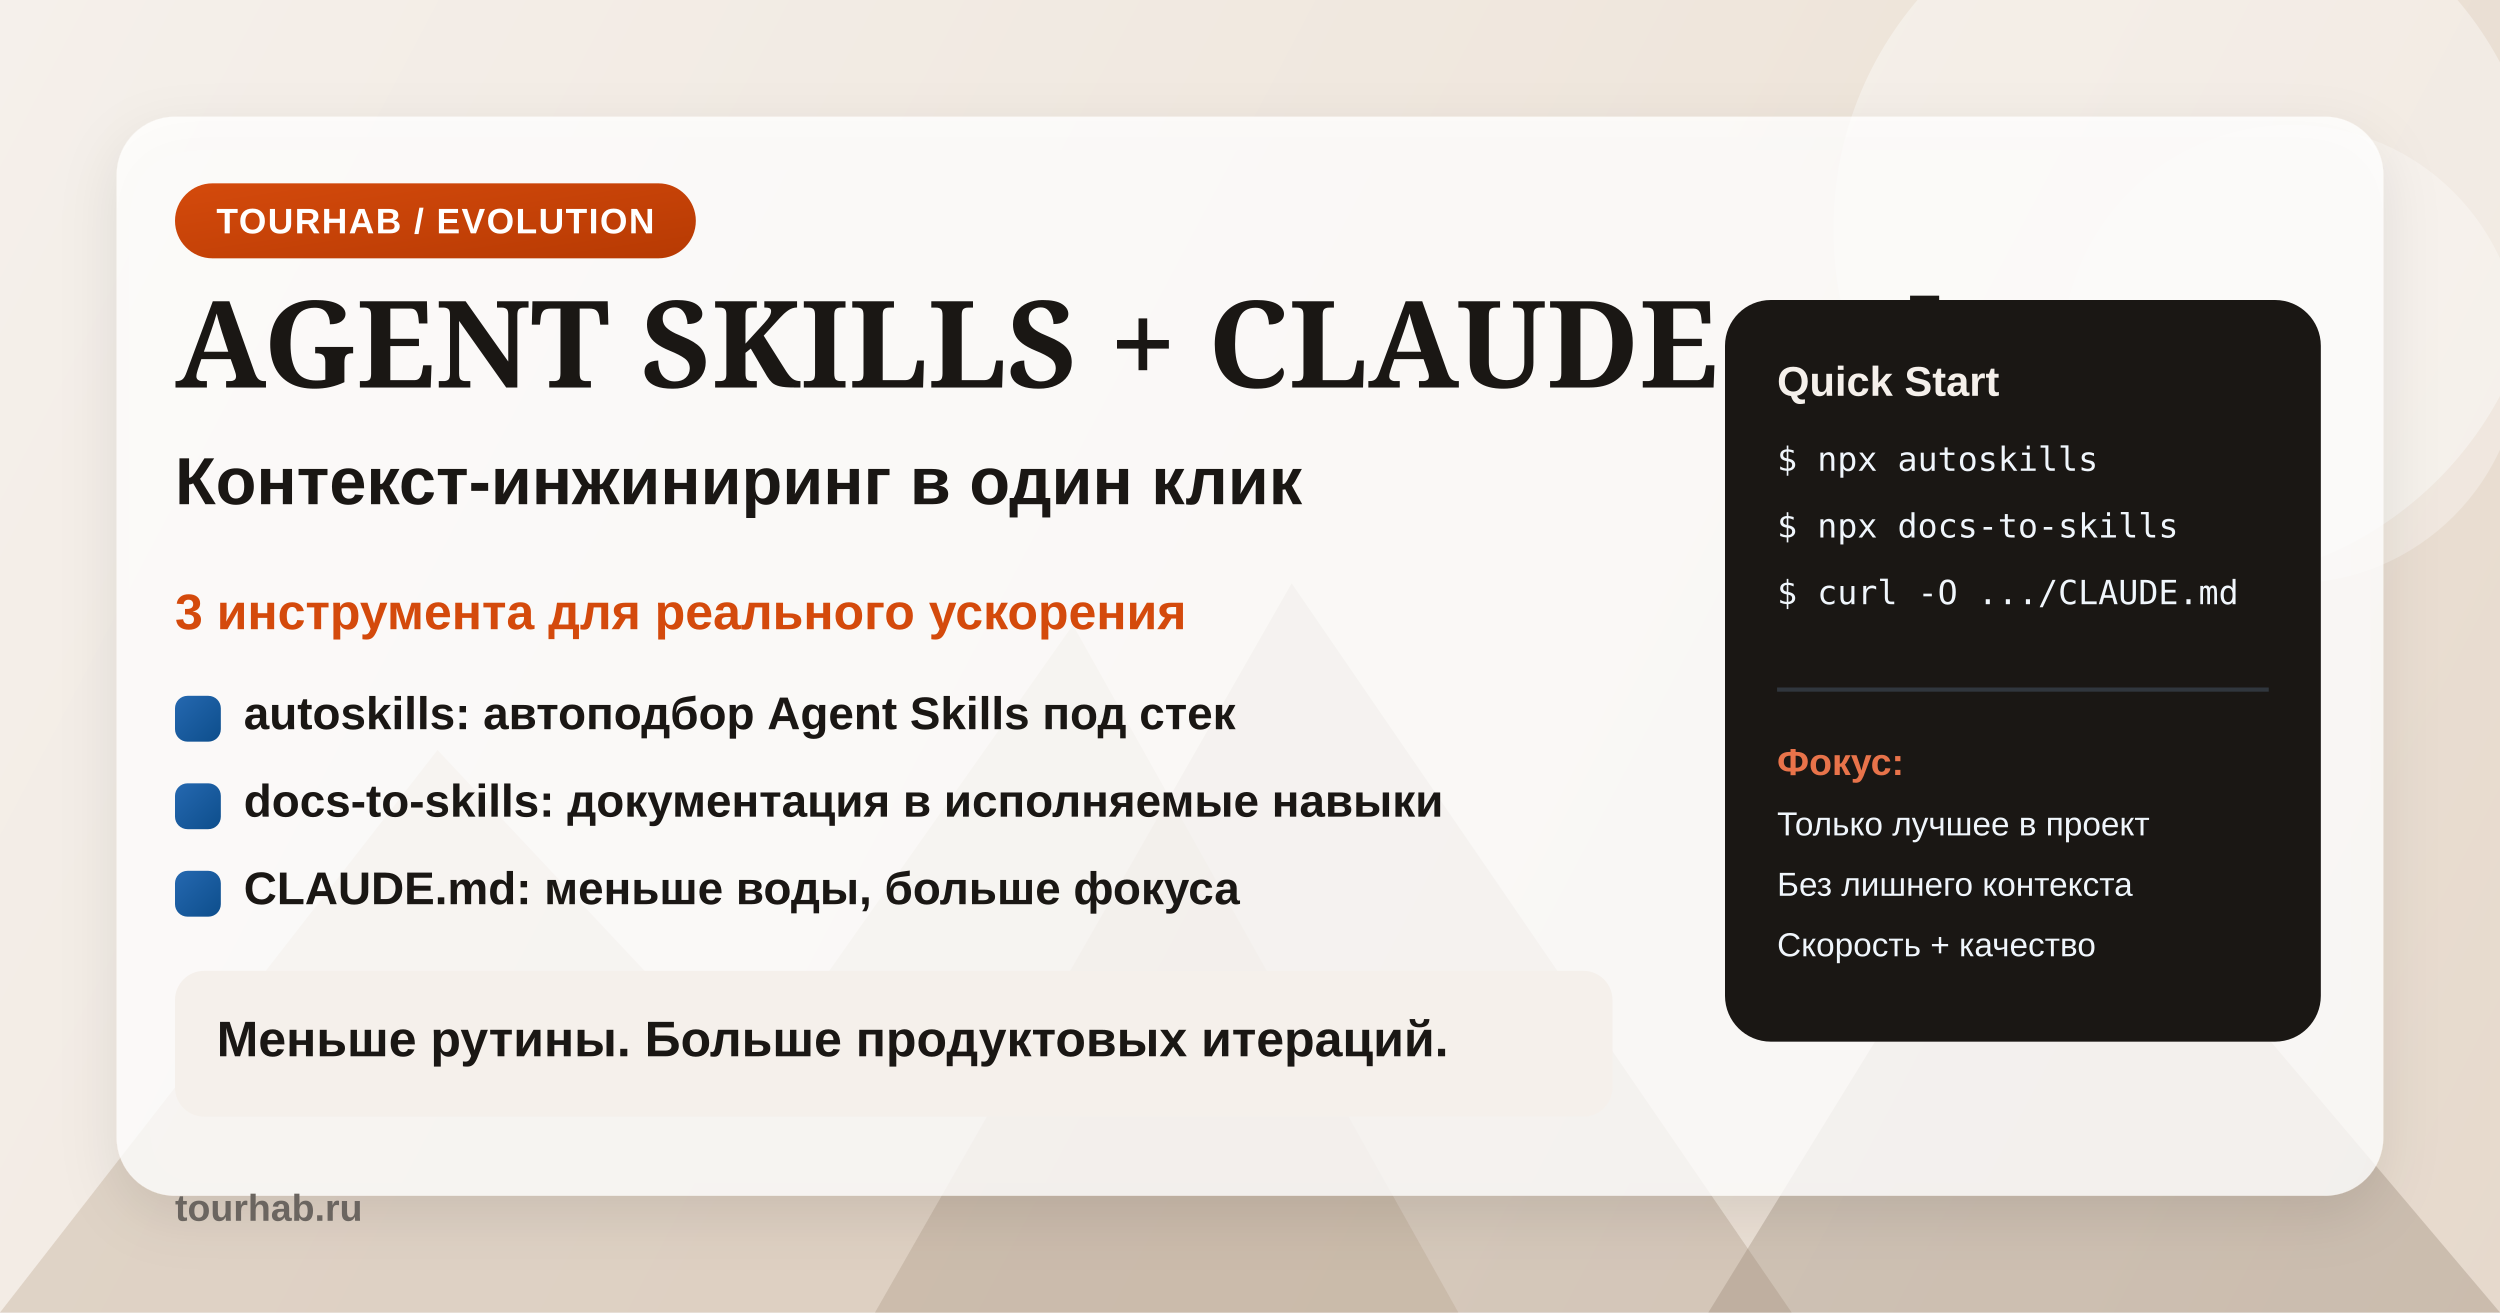
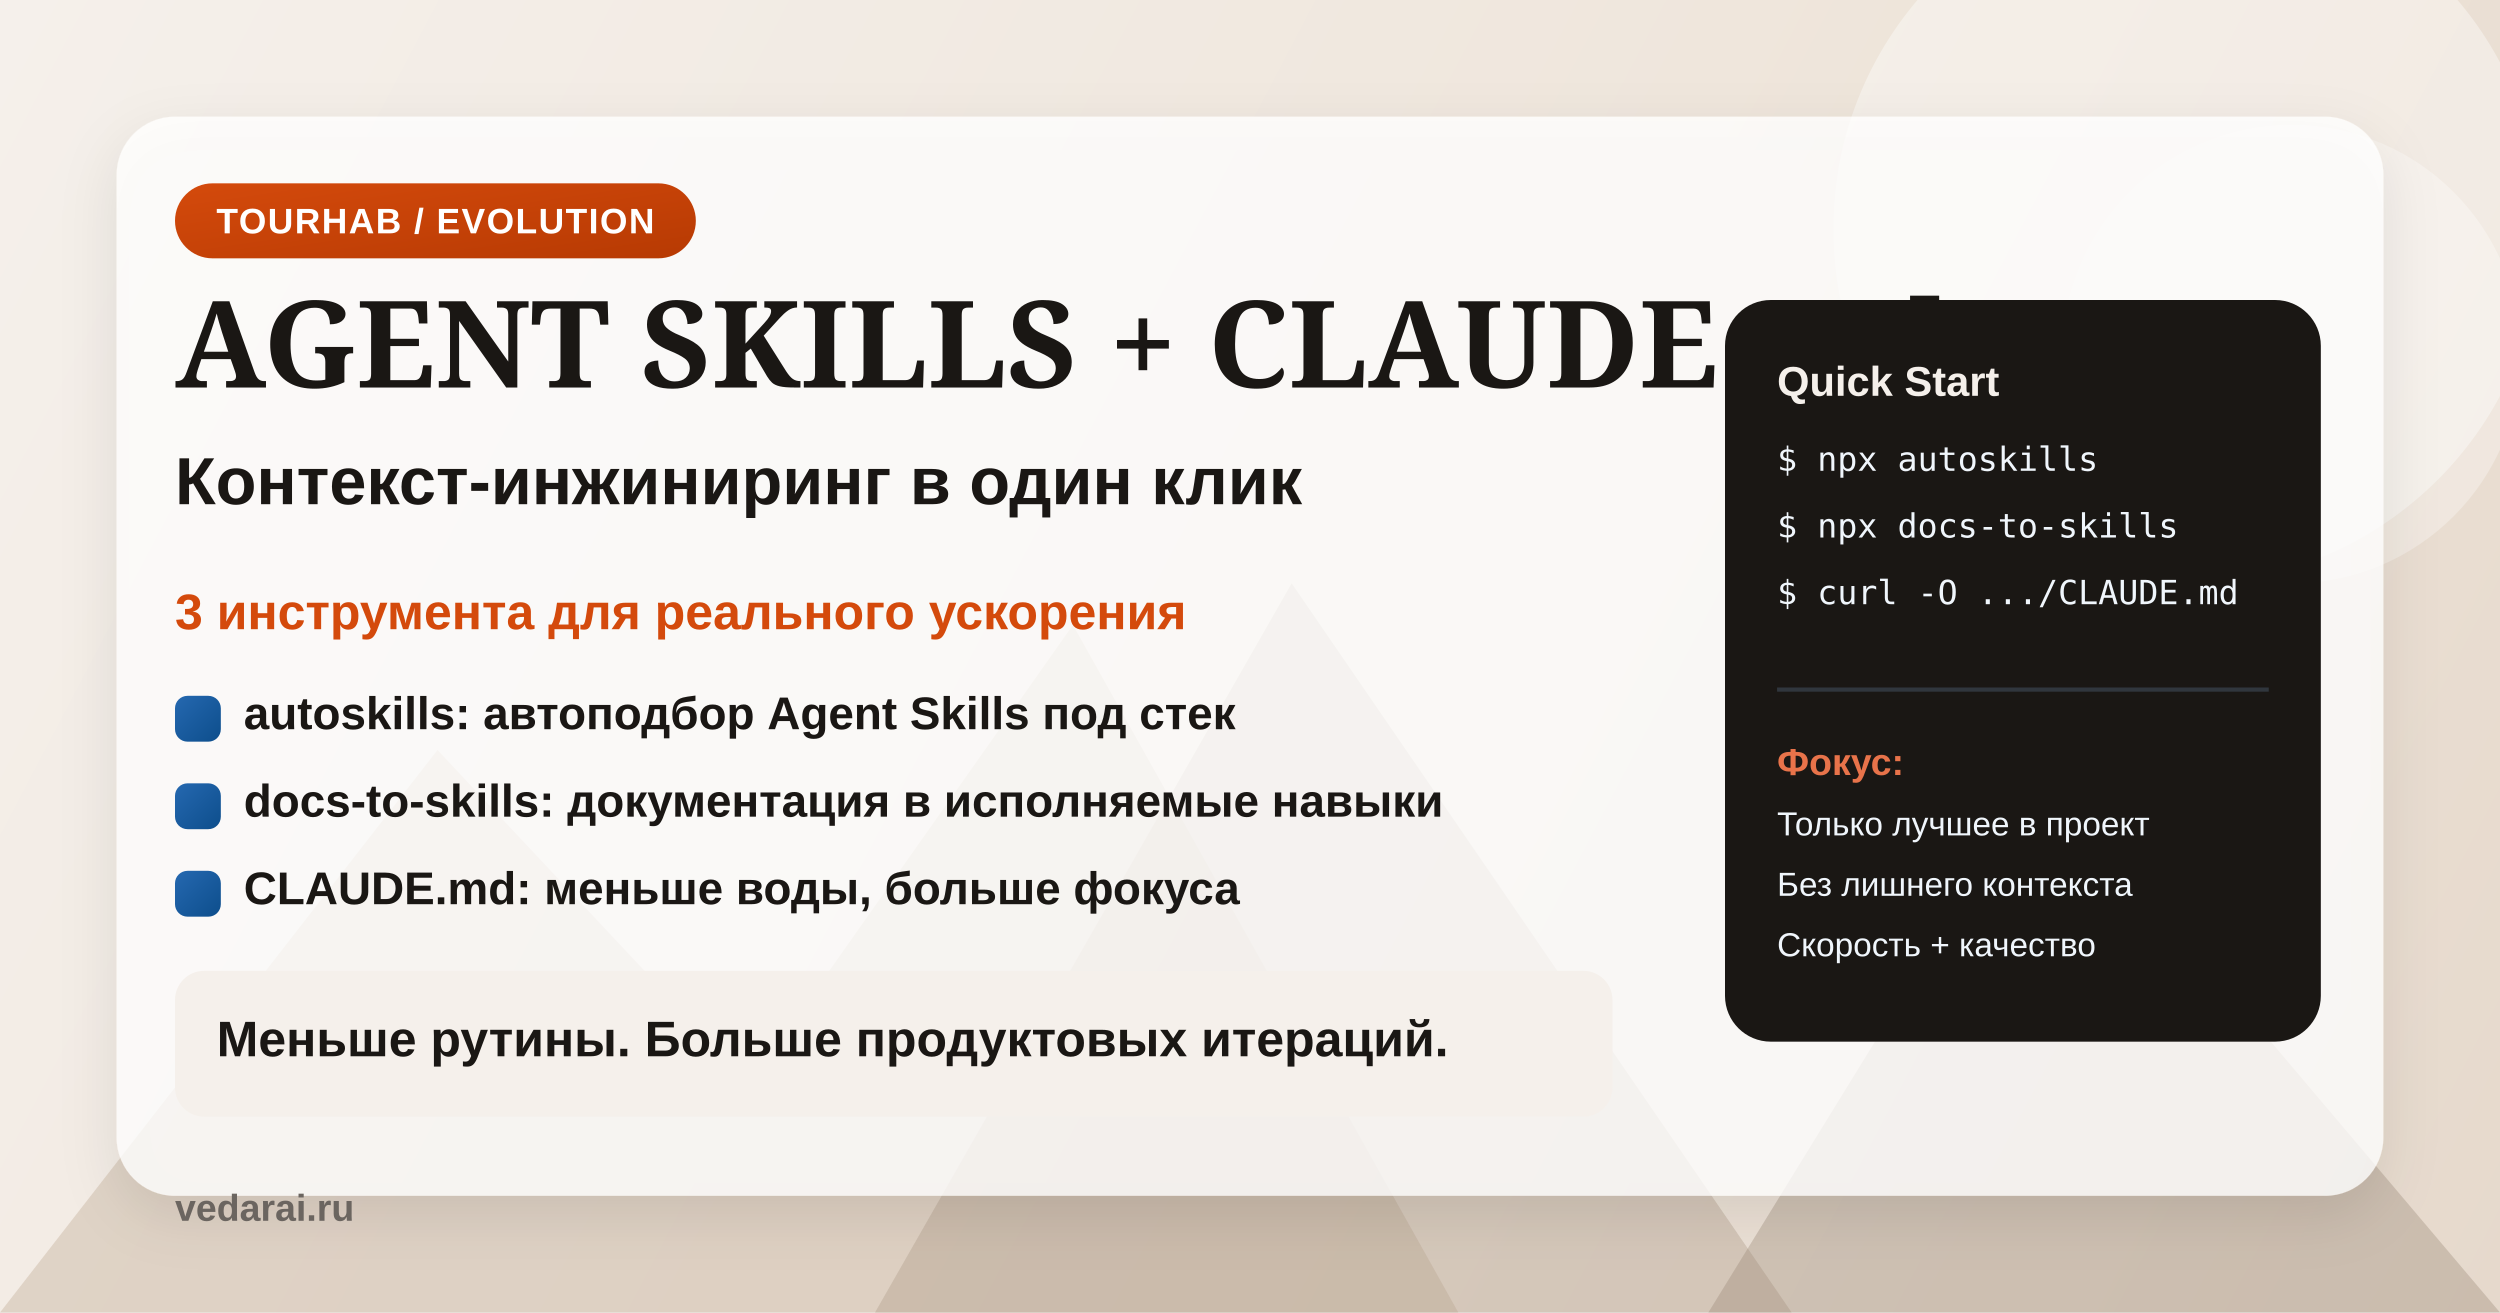
<svg xmlns="http://www.w3.org/2000/svg" width="1200" height="630" viewBox="0 0 1200 630" fill="none" role="img" aria-labelledby="title desc">
  <defs>
    <linearGradient id="bg" x1="0" y1="0" x2="1200" y2="630" gradientUnits="userSpaceOnUse">
      <stop offset="0" stop-color="#F5F0EB" />
      <stop offset="0.55" stop-color="#EFE6DC" />
      <stop offset="1" stop-color="#E6D9CC" />
    </linearGradient>
    <linearGradient id="lava" x1="0" y1="0" x2="1" y2="1">
      <stop offset="0" stop-color="#D44A0C" />
      <stop offset="1" stop-color="#B73A03" />
    </linearGradient>
    <linearGradient id="ocean" x1="0" y1="0" x2="1" y2="1">
      <stop offset="0" stop-color="#2568B0" />
      <stop offset="1" stop-color="#0D4E8C" />
    </linearGradient>
    <filter id="softShadow" x="-20%" y="-20%" width="140%" height="140%">
      <feDropShadow dx="0" dy="10" stdDeviation="14" flood-color="#1A1714" flood-opacity="0.12" />
    </filter>
  </defs>
  <rect width="1200" height="630" fill="url(#bg)" />
  <circle cx="1050" cy="110" r="170" fill="#FFFFFF" fill-opacity="0.38" />
  <circle cx="1100" cy="170" r="110" fill="#FFFFFF" fill-opacity="0.30" />
  <path d="M0 630L210 360L360 520L515 300L700 630H0Z" fill="#C8B4A1" fill-opacity="0.45" />
  <path d="M420 630L620 280L860 630H420Z" fill="#AF9B89" fill-opacity="0.38" />
  <path d="M820 630L980 370L1200 630H820Z" fill="#988673" fill-opacity="0.34" />
  <g filter="url(#softShadow)">
    <rect x="56" y="56" width="1088" height="518" rx="28" fill="#FFFFFF" fill-opacity="0.78" />
  </g>
  <rect x="84" y="88" width="250" height="36" rx="18" fill="url(#lava)" />
  <text x="209" y="112" text-anchor="middle" font-family="Outfit, Arial, sans-serif" font-size="17" font-weight="700" letter-spacing="0.04em" fill="#FFFFFF">TOURHAB / EVOLUTION</text>
  <text x="84" y="186" font-family="Playfair Display, Georgia, serif" font-size="58" font-weight="700" fill="#1A1714">AGENT SKILLS + CLAUDE.md</text>
  <text x="84" y="242" font-family="Outfit, Arial, sans-serif" font-size="32" font-weight="600" fill="#1A1714">Контекст-инжиниринг в один клик</text>
  <text x="84" y="302" font-family="Outfit, Arial, sans-serif" font-size="24" font-weight="700" fill="#D44A0C">3 инструмента для реального ускорения</text>
  <g font-family="Outfit, Arial, sans-serif" fill="#1A1714">
    <rect x="84" y="334" width="22" height="22" rx="6" fill="url(#ocean)" />
    <text x="117" y="350" font-size="22" font-weight="600">autoskills: автоподбор Agent Skills под стек</text>
    <rect x="84" y="376" width="22" height="22" rx="6" fill="url(#ocean)" />
    <text x="117" y="392" font-size="22" font-weight="600">docs-to-skills: документация в исполняемые навыки</text>
    <rect x="84" y="418" width="22" height="22" rx="6" fill="url(#ocean)" />
    <text x="117" y="434" font-size="22" font-weight="600">CLAUDE.md: меньше воды, больше фокуса</text>
  </g>
  <rect x="84" y="466" width="690" height="70" rx="14" fill="#F5F0EB" />
  <text x="104" y="507" font-family="Outfit, Arial, sans-serif" font-size="24" font-weight="700" fill="#1A1714">Меньше рутины. Больше продуктовых итераций.</text>
  <g>
    <rect x="828" y="144" width="286" height="356" rx="22" fill="#1A1714" />
    <text x="853" y="190" font-family="Outfit, Arial, sans-serif" font-size="20" font-weight="700" fill="#F5F0EB">Quick Start</text>
    <text x="853" y="226" font-family="monospace" font-size="16" fill="#F0F6FC">$ npx autoskills</text>
    <text x="853" y="258" font-family="monospace" font-size="16" fill="#F0F6FC">$ npx docs-to-skills</text>
    <text x="853" y="290" font-family="monospace" font-size="16" fill="#F0F6FC">$ curl -O .../CLAUDE.md</text>
    <rect x="853" y="330" width="236" height="2" fill="#30363D" />
    <text x="853" y="372" font-family="Outfit, Arial, sans-serif" font-size="18" font-weight="600" fill="#E8734A">Фокус:</text>
    <text x="853" y="401" font-family="Outfit, Arial, sans-serif" font-size="16" fill="#F0F6FC">Только лучшее в проект</text>
    <text x="853" y="430" font-family="Outfit, Arial, sans-serif" font-size="16" fill="#F0F6FC">Без лишнего контекста</text>
    <text x="853" y="459" font-family="Outfit, Arial, sans-serif" font-size="16" fill="#F0F6FC">Скорость + качество</text>
  </g>
-   <text x="84" y="586" font-family="Outfit, Arial, sans-serif" font-size="18" font-weight="600" fill="#6B6560">tourhab.ru</text>
+   <text x="84" y="586" font-family="Outfit, Arial, sans-serif" font-size="18" font-weight="600" fill="#6B6560">vedarai.ru</text>
</svg>
